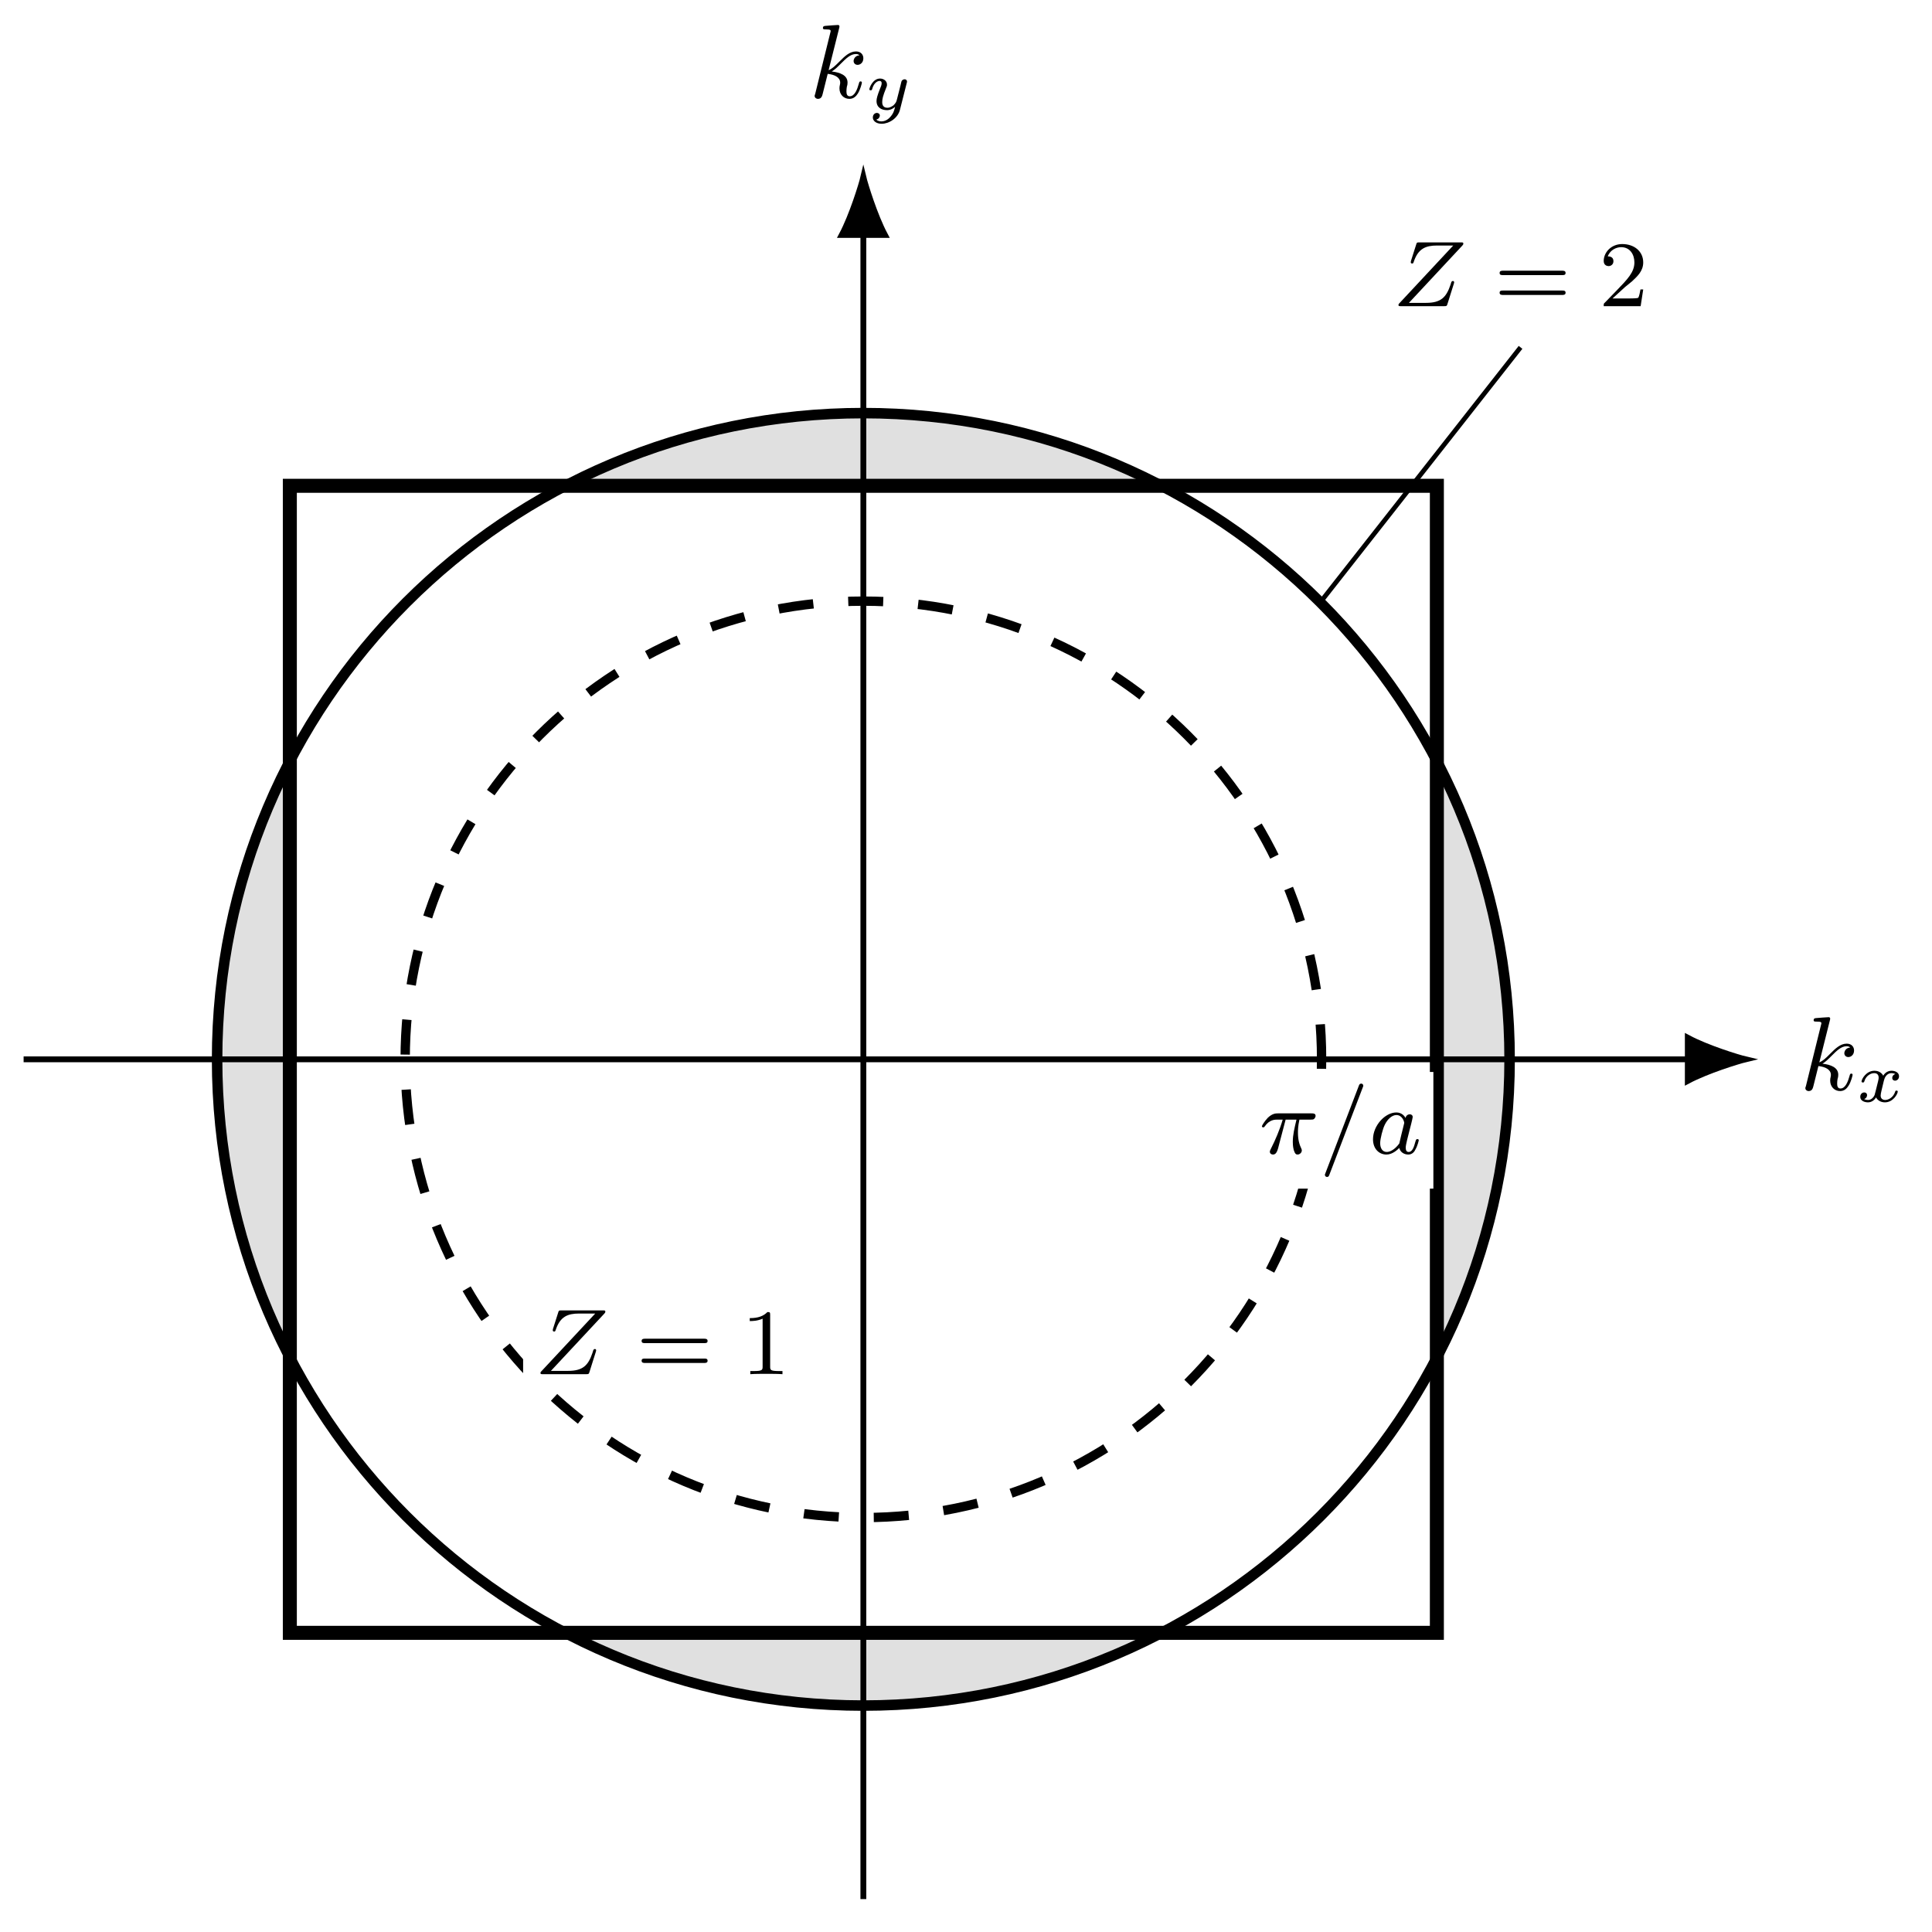
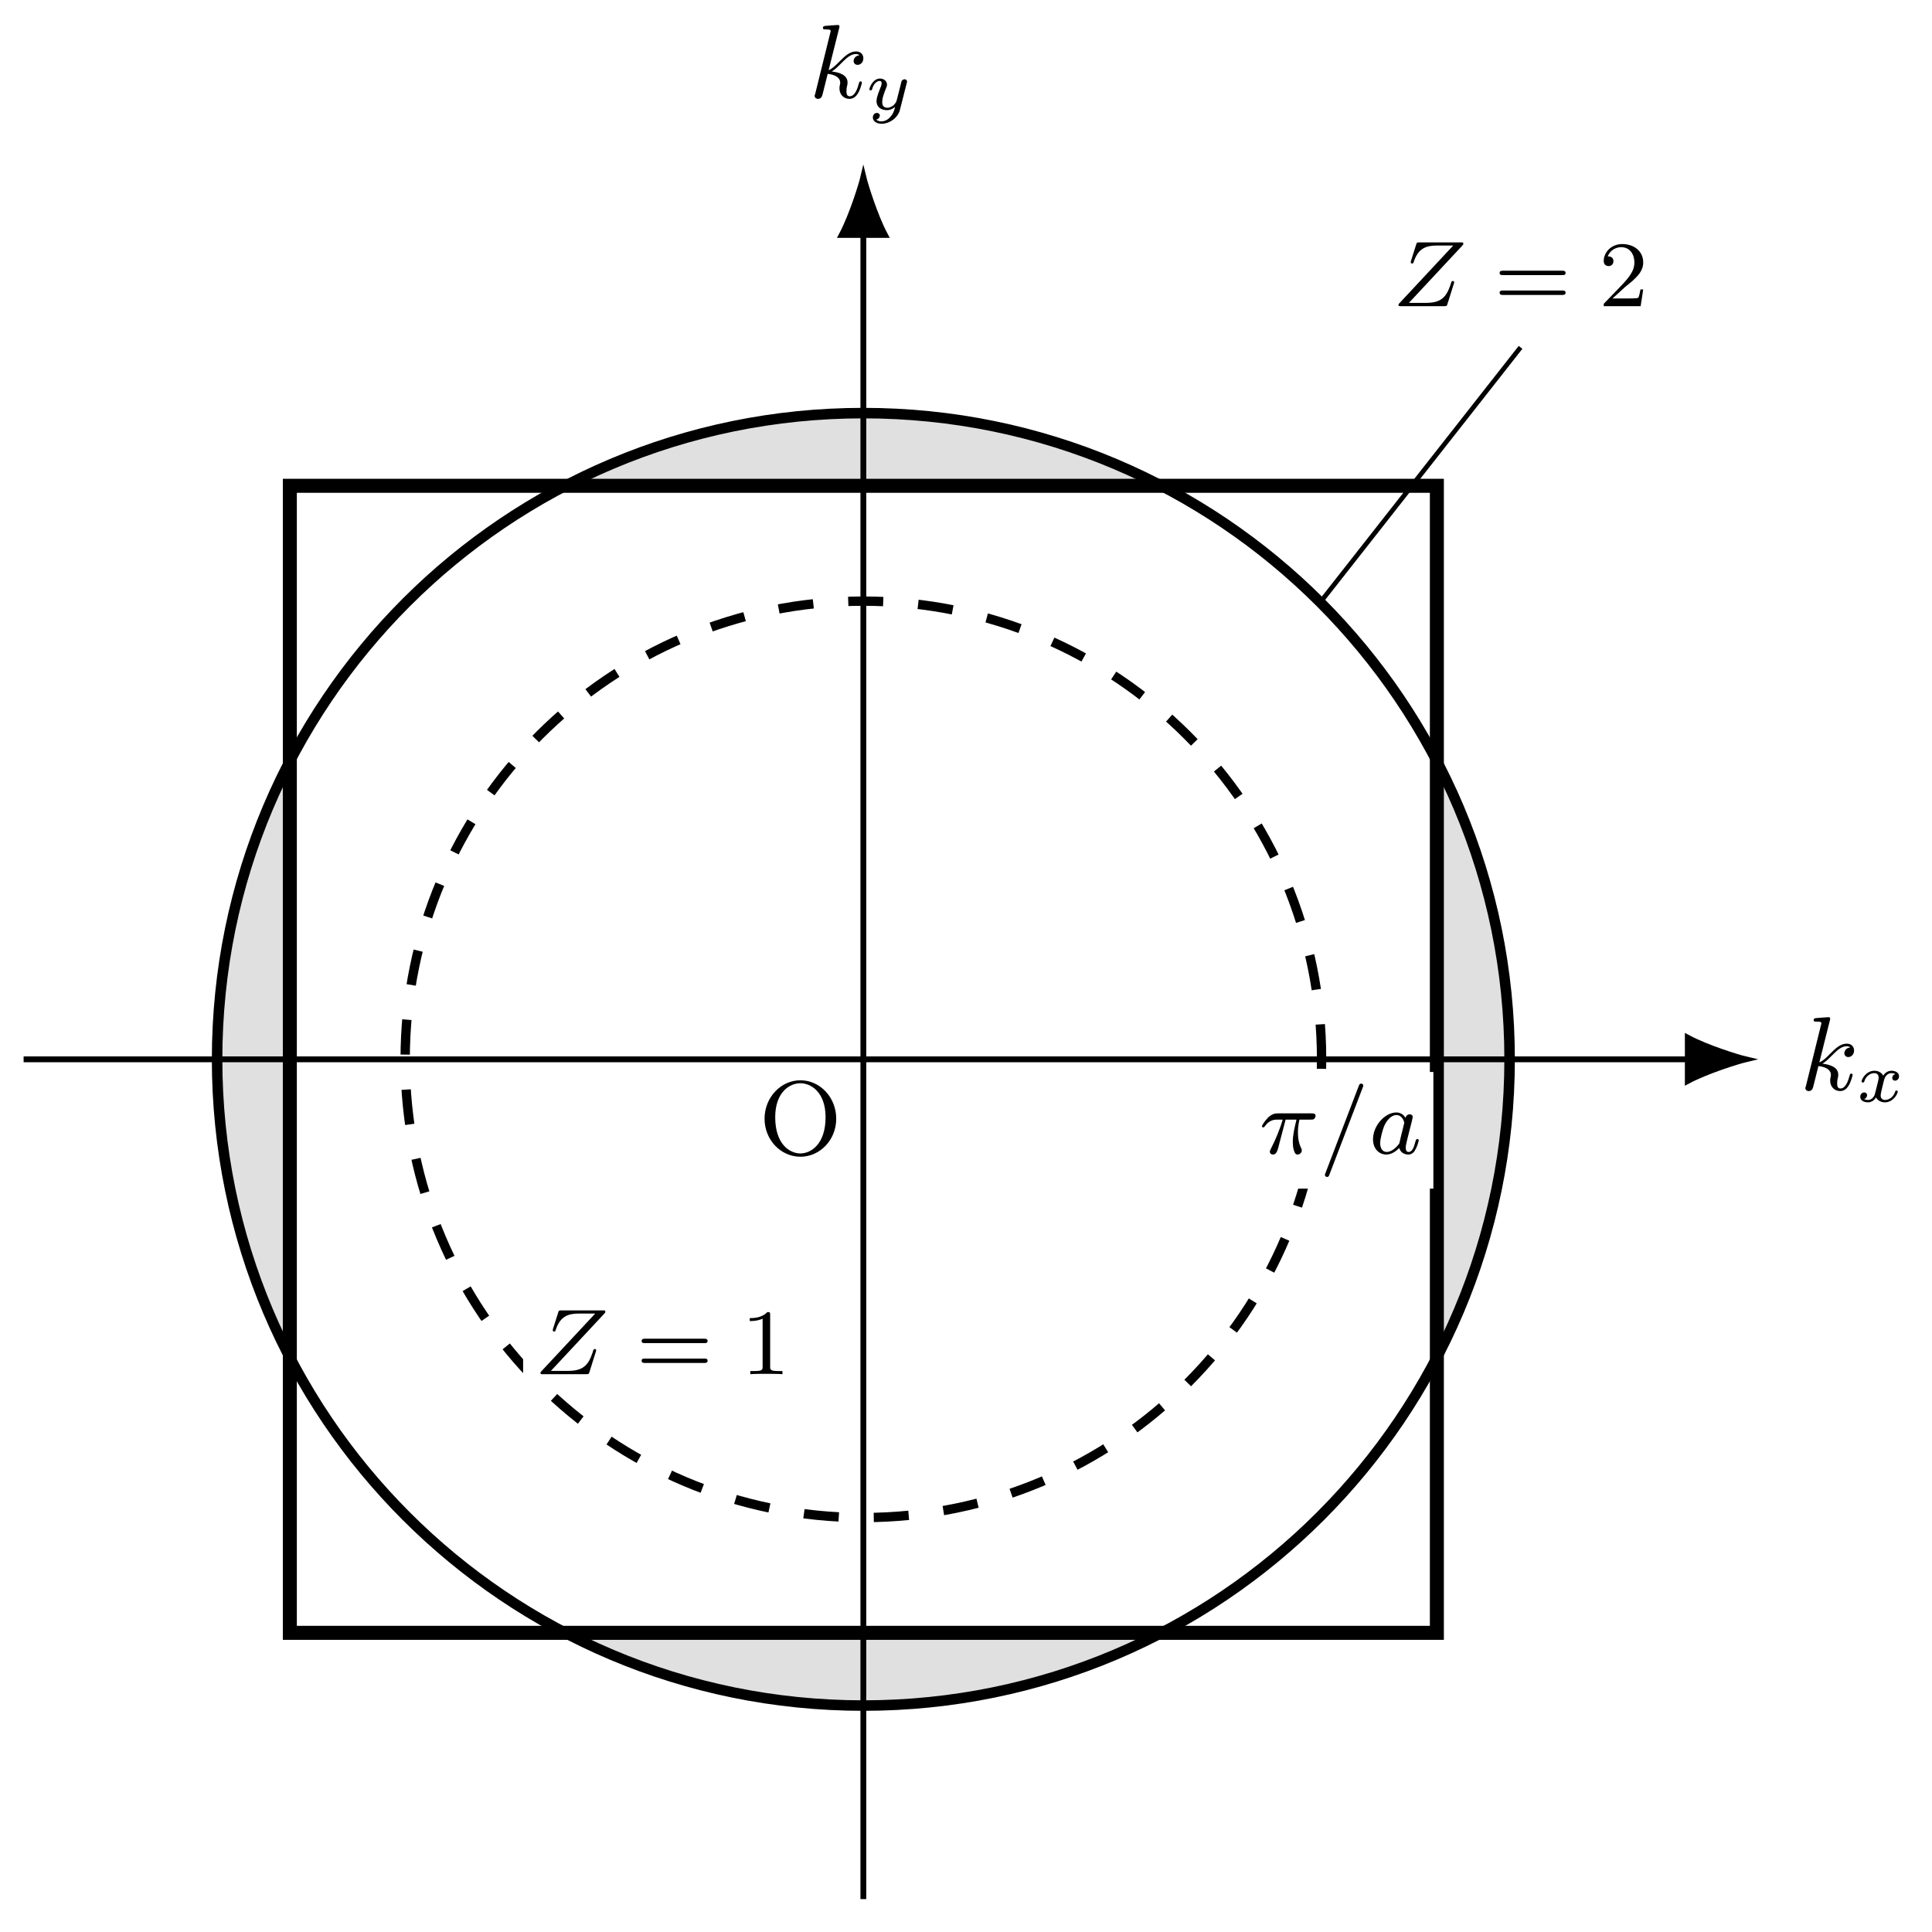
<svg xmlns="http://www.w3.org/2000/svg" xmlns:xlink="http://www.w3.org/1999/xlink" width="229.95pt" height="229.95pt" viewBox="0 0 164.25 164.25">
  <defs>
    <g>
      <g id="glyph-0-0">
        <path d="M 2.562 -5.891 C 2.594 -6.016 2.594 -6.031 2.594 -6.062 C 2.594 -6.141 2.547 -6.188 2.469 -6.188 C 2.344 -6.188 1.547 -6.125 1.375 -6.109 C 1.281 -6.094 1.188 -6.078 1.188 -5.938 C 1.188 -5.812 1.281 -5.812 1.422 -5.812 C 1.844 -5.812 1.844 -5.75 1.844 -5.672 C 1.844 -5.641 1.844 -5.625 1.797 -5.453 L 0.531 -0.328 C 0.484 -0.203 0.484 -0.188 0.484 -0.156 C 0.484 -0.016 0.609 0.094 0.766 0.094 C 1.062 0.094 1.125 -0.156 1.172 -0.344 L 1.594 -2.031 C 2.188 -1.969 2.656 -1.734 2.656 -1.281 C 2.656 -1.234 2.656 -1.203 2.625 -1.062 C 2.609 -1.031 2.594 -0.906 2.594 -0.797 C 2.594 -0.281 2.953 0.094 3.438 0.094 C 3.781 0.094 4 -0.109 4.156 -0.359 C 4.375 -0.703 4.5 -1.234 4.5 -1.281 C 4.5 -1.328 4.484 -1.391 4.391 -1.391 C 4.297 -1.391 4.281 -1.344 4.234 -1.172 C 4.109 -0.719 3.891 -0.125 3.469 -0.125 C 3.219 -0.125 3.188 -0.359 3.188 -0.547 C 3.188 -0.781 3.234 -1.016 3.25 -1.031 C 3.266 -1.078 3.281 -1.188 3.281 -1.297 C 3.281 -1.922 2.625 -2.156 1.938 -2.234 C 2.219 -2.406 2.406 -2.594 2.688 -2.875 C 3.156 -3.344 3.531 -3.719 4 -3.719 C 4.109 -3.719 4.219 -3.688 4.297 -3.609 C 3.891 -3.578 3.797 -3.25 3.797 -3.125 C 3.797 -2.953 3.922 -2.797 4.141 -2.797 C 4.344 -2.797 4.625 -2.969 4.625 -3.359 C 4.625 -3.656 4.422 -3.938 4 -3.938 C 3.453 -3.938 3.016 -3.5 2.641 -3.125 C 2.219 -2.703 2 -2.484 1.672 -2.344 Z M 2.562 -5.891 " />
      </g>
      <g id="glyph-1-0">
        <path d="M 3.359 -2.344 C 3.141 -2.281 3.094 -2.109 3.094 -2.016 C 3.094 -1.828 3.25 -1.781 3.328 -1.781 C 3.5 -1.781 3.672 -1.922 3.672 -2.156 C 3.672 -2.484 3.328 -2.625 3.031 -2.625 C 2.625 -2.625 2.391 -2.328 2.328 -2.203 C 2.25 -2.359 2.031 -2.625 1.578 -2.625 C 0.891 -2.625 0.484 -1.922 0.484 -1.703 C 0.484 -1.672 0.516 -1.625 0.594 -1.625 C 0.672 -1.625 0.703 -1.656 0.719 -1.719 C 0.859 -2.203 1.266 -2.422 1.562 -2.422 C 1.844 -2.422 1.938 -2.234 1.938 -2.047 C 1.938 -1.969 1.938 -1.922 1.891 -1.734 C 1.75 -1.172 1.625 -0.641 1.594 -0.562 C 1.5 -0.344 1.297 -0.141 1.047 -0.141 C 1 -0.141 0.844 -0.141 0.703 -0.219 C 0.938 -0.297 0.953 -0.5 0.953 -0.547 C 0.953 -0.703 0.844 -0.781 0.719 -0.781 C 0.547 -0.781 0.375 -0.656 0.375 -0.406 C 0.375 -0.062 0.75 0.062 1.031 0.062 C 1.375 0.062 1.609 -0.172 1.719 -0.359 C 1.844 -0.109 2.125 0.062 2.469 0.062 C 3.172 0.062 3.562 -0.656 3.562 -0.859 C 3.562 -0.875 3.562 -0.938 3.453 -0.938 C 3.375 -0.938 3.359 -0.906 3.344 -0.844 C 3.172 -0.328 2.75 -0.141 2.5 -0.141 C 2.266 -0.141 2.109 -0.266 2.109 -0.516 C 2.109 -0.625 2.141 -0.766 2.188 -0.969 L 2.375 -1.75 C 2.438 -1.969 2.469 -2.078 2.594 -2.219 C 2.672 -2.312 2.828 -2.422 3.016 -2.422 C 3.047 -2.422 3.219 -2.422 3.359 -2.344 Z M 3.359 -2.344 " />
      </g>
      <g id="glyph-1-1">
        <path d="M 3.547 -2.281 C 3.562 -2.328 3.562 -2.344 3.562 -2.375 C 3.562 -2.438 3.516 -2.562 3.359 -2.562 C 3.25 -2.562 3.156 -2.5 3.109 -2.422 C 3.078 -2.375 3.047 -2.188 3.016 -2.078 L 2.891 -1.578 L 2.703 -0.844 C 2.656 -0.672 2.641 -0.578 2.406 -0.344 C 2.328 -0.297 2.141 -0.141 1.891 -0.141 C 1.453 -0.141 1.453 -0.531 1.453 -0.625 C 1.453 -0.891 1.516 -1.156 1.781 -1.812 C 1.844 -1.953 1.859 -2 1.859 -2.109 C 1.859 -2.438 1.562 -2.625 1.266 -2.625 C 0.656 -2.625 0.359 -1.844 0.359 -1.703 C 0.359 -1.672 0.391 -1.625 0.469 -1.625 C 0.547 -1.625 0.578 -1.656 0.594 -1.719 C 0.75 -2.297 1.078 -2.422 1.234 -2.422 C 1.359 -2.422 1.406 -2.344 1.406 -2.219 C 1.406 -2.094 1.328 -1.891 1.25 -1.719 C 1.047 -1.203 0.969 -0.922 0.969 -0.719 C 0.969 -0.156 1.406 0.062 1.859 0.062 C 1.953 0.062 2.219 0.062 2.547 -0.219 C 2.469 0.109 2.406 0.344 2.125 0.656 C 2.016 0.781 1.75 1.016 1.391 1.016 C 1.344 1.016 1.078 1.016 0.953 0.859 C 1.203 0.812 1.25 0.578 1.25 0.531 C 1.25 0.359 1.109 0.297 1 0.297 C 0.844 0.297 0.656 0.422 0.656 0.688 C 0.656 0.969 0.938 1.219 1.406 1.219 C 2.031 1.219 2.797 0.75 2.969 0 Z M 3.547 -2.281 " />
      </g>
      <g id="glyph-2-0">
+         <path d="M 6.609 -3.031 C 6.609 -4.844 5.234 -6.297 3.562 -6.297 C 1.891 -6.297 0.516 -4.828 0.516 -3.031 C 0.516 -1.219 1.906 0.203 3.562 0.203 C 5.219 0.203 6.609 -1.219 6.609 -3.031 Z M 5.703 -3.156 C 5.703 -0.859 4.453 -0.078 3.562 -0.078 C 2.656 -0.078 1.422 -0.859 1.422 -3.156 C 1.422 -5.328 2.688 -6.047 3.562 -6.047 C 4.422 -6.047 5.703 -5.328 5.703 -3.156 Z M 5.703 -3.156 " />
+       </g>
+       <g id="glyph-3-0">
        <path d="M 2.25 -2.891 L 3.172 -2.891 C 3 -2.172 2.859 -1.594 2.859 -1 C 2.859 -0.938 2.859 -0.609 2.938 -0.312 C 3.047 0.016 3.125 0.078 3.266 0.078 C 3.438 0.078 3.625 -0.078 3.625 -0.266 C 3.625 -0.312 3.625 -0.328 3.594 -0.406 C 3.422 -0.766 3.297 -1.156 3.297 -1.797 C 3.297 -1.984 3.297 -2.312 3.422 -2.891 L 4.375 -2.891 C 4.516 -2.891 4.594 -2.891 4.672 -2.953 C 4.766 -3.047 4.797 -3.156 4.797 -3.203 C 4.797 -3.422 4.594 -3.422 4.453 -3.422 L 1.594 -3.422 C 1.422 -3.422 1.125 -3.422 0.734 -3.047 C 0.453 -2.75 0.234 -2.391 0.234 -2.328 C 0.234 -2.266 0.281 -2.234 0.344 -2.234 C 0.422 -2.234 0.438 -2.266 0.484 -2.328 C 0.875 -2.891 1.344 -2.891 1.531 -2.891 L 2 -2.891 C 1.766 -2.062 1.344 -1.094 1.047 -0.516 C 0.984 -0.391 0.906 -0.234 0.906 -0.172 C 0.906 0 1.047 0.078 1.172 0.078 C 1.469 0.078 1.562 -0.219 1.719 -0.875 Z M 2.25 -2.891 " />
      </g>
-       <g id="glyph-2-1">
+       <g id="glyph-3-1">
        <path d="M 3.688 -5.625 C 3.734 -5.734 3.734 -5.75 3.734 -5.766 C 3.734 -5.875 3.656 -5.953 3.562 -5.953 C 3.422 -5.953 3.391 -5.859 3.359 -5.781 L 0.516 1.656 C 0.469 1.766 0.469 1.781 0.469 1.797 C 0.469 1.906 0.547 1.984 0.656 1.984 C 0.781 1.984 0.812 1.891 0.844 1.812 Z M 3.688 -5.625 " />
      </g>
-       <g id="glyph-2-2">
+       <g id="glyph-3-2">
        <path d="M 3.109 -3.031 C 3.047 -3.156 2.812 -3.5 2.328 -3.5 C 1.375 -3.5 0.344 -2.391 0.344 -1.219 C 0.344 -0.391 0.875 0.078 1.484 0.078 C 2 0.078 2.422 -0.328 2.578 -0.484 C 2.719 0.062 3.25 0.078 3.344 0.078 C 3.719 0.078 3.891 -0.219 3.953 -0.359 C 4.125 -0.641 4.234 -1.109 4.234 -1.141 C 4.234 -1.188 4.203 -1.234 4.109 -1.234 C 4.016 -1.234 4 -1.188 3.938 -0.984 C 3.828 -0.562 3.688 -0.141 3.375 -0.141 C 3.188 -0.141 3.125 -0.297 3.125 -0.516 C 3.125 -0.656 3.188 -0.922 3.234 -1.125 C 3.281 -1.312 3.406 -1.797 3.438 -1.938 L 3.594 -2.547 C 3.641 -2.734 3.719 -3.062 3.719 -3.109 C 3.719 -3.281 3.578 -3.344 3.469 -3.344 C 3.344 -3.344 3.156 -3.266 3.109 -3.031 Z M 2.578 -0.859 C 2.172 -0.312 1.766 -0.141 1.516 -0.141 C 1.141 -0.141 0.953 -0.469 0.953 -0.891 C 0.953 -1.266 1.172 -2.109 1.344 -2.453 C 1.578 -2.938 1.969 -3.281 2.328 -3.281 C 2.844 -3.281 3 -2.703 3 -2.609 C 3 -2.578 2.797 -1.797 2.75 -1.594 C 2.656 -1.219 2.656 -1.203 2.578 -0.859 Z M 2.578 -0.859 " />
      </g>
-       <g id="glyph-2-3">
+       <g id="glyph-3-3">
        <path d="M 5.891 -5.125 C 5.953 -5.188 6 -5.234 6 -5.328 C 6 -5.422 5.938 -5.422 5.781 -5.422 L 2.25 -5.422 C 2.047 -5.422 2.047 -5.406 2 -5.266 L 1.547 -3.844 C 1.547 -3.812 1.531 -3.766 1.531 -3.734 C 1.531 -3.719 1.531 -3.625 1.641 -3.625 C 1.734 -3.625 1.75 -3.656 1.797 -3.812 C 2.172 -4.891 2.797 -5.156 3.766 -5.156 L 5.141 -5.156 L 0.609 -0.297 C 0.547 -0.234 0.484 -0.188 0.484 -0.094 C 0.484 0 0.562 0 0.703 0 L 4.375 0 C 4.578 0 4.594 -0.016 4.641 -0.156 L 5.188 -1.891 C 5.219 -2 5.219 -2.016 5.219 -2.031 C 5.219 -2.031 5.219 -2.141 5.109 -2.141 C 5.062 -2.141 5.031 -2.109 5.031 -2.109 C 5.016 -2.094 5 -2.078 4.984 -2.062 C 4.969 -2.016 4.969 -2 4.906 -1.812 C 4.547 -0.75 4.094 -0.281 2.828 -0.281 L 1.375 -0.281 Z M 5.891 -5.125 " />
      </g>
-       <g id="glyph-3-0">
+       <g id="glyph-4-0">
        <path d="M 5.797 -2.641 C 5.922 -2.641 6.078 -2.641 6.078 -2.828 C 6.078 -3.016 5.891 -3.016 5.766 -3.016 L 0.781 -3.016 C 0.656 -3.016 0.469 -3.016 0.469 -2.828 C 0.469 -2.641 0.625 -2.641 0.75 -2.641 Z M 5.766 -0.953 C 5.891 -0.953 6.078 -0.953 6.078 -1.141 C 6.078 -1.328 5.922 -1.328 5.797 -1.328 L 0.75 -1.328 C 0.625 -1.328 0.469 -1.328 0.469 -1.141 C 0.469 -0.953 0.656 -0.953 0.781 -0.953 Z M 5.766 -0.953 " />
      </g>
-       <g id="glyph-3-1">
+       <g id="glyph-4-1">
        <path d="M 2.5 -5.062 C 2.5 -5.266 2.469 -5.281 2.266 -5.281 C 1.938 -4.953 1.516 -4.766 0.766 -4.766 L 0.766 -4.516 C 0.969 -4.516 1.406 -4.516 1.859 -4.719 L 1.859 -0.656 C 1.859 -0.359 1.844 -0.266 1.094 -0.266 L 0.812 -0.266 L 0.812 0 C 1.141 -0.031 1.812 -0.031 2.172 -0.031 C 2.531 -0.031 3.219 -0.031 3.547 0 L 3.547 -0.266 L 3.266 -0.266 C 2.516 -0.266 2.5 -0.359 2.5 -0.656 Z M 2.5 -5.062 " />
      </g>
-       <g id="glyph-3-2">
+       <g id="glyph-4-2">
        <path d="M 2.234 -1.625 C 2.359 -1.734 2.703 -2 2.828 -2.109 C 3.312 -2.562 3.781 -3 3.781 -3.719 C 3.781 -4.672 3 -5.281 2 -5.281 C 1.047 -5.281 0.422 -4.562 0.422 -3.844 C 0.422 -3.453 0.734 -3.406 0.844 -3.406 C 1.016 -3.406 1.25 -3.531 1.25 -3.828 C 1.25 -4.234 0.859 -4.234 0.766 -4.234 C 0.984 -4.812 1.531 -5.016 1.906 -5.016 C 2.656 -5.016 3.031 -4.391 3.031 -3.719 C 3.031 -2.891 2.453 -2.297 1.516 -1.328 L 0.516 -0.297 C 0.422 -0.219 0.422 -0.203 0.422 0 L 3.562 0 L 3.781 -1.422 L 3.547 -1.422 C 3.516 -1.266 3.453 -0.859 3.359 -0.719 C 3.312 -0.656 2.703 -0.656 2.578 -0.656 L 1.172 -0.656 Z M 2.234 -1.625 " />
      </g>
    </g>
    <clipPath id="clip-0">
      <path clip-rule="nonzero" d="M 18 35 L 129 35 L 129 145 L 18 145 Z M 18 35 " />
    </clipPath>
    <clipPath id="clip-1">
      <path clip-rule="nonzero" d="M 128.34 90.059 C 128.34 59.715 103.742 35.121 73.398 35.121 C 43.055 35.121 18.457 59.715 18.457 90.059 C 18.457 120.402 43.055 145 73.398 145 C 103.742 145 128.34 120.402 128.34 90.059 Z M 128.34 90.059 " />
    </clipPath>
  </defs>
  <g clip-path="url(#clip-0)">
    <g clip-path="url(#clip-1)">
      <path fill-rule="evenodd" fill="rgb(87.999%, 87.999%, 87.999%)" fill-opacity="1" d="M -19.723 183.18 L -19.723 -3.059 L 166.52 -3.059 L 166.52 183.18 Z M 24.641 138.816 L 24.641 41.301 L 122.156 41.301 L 122.156 138.816 Z M 24.641 138.816 " />
    </g>
  </g>
  <path fill="none" stroke-width="1.196" stroke-linecap="butt" stroke-linejoin="miter" stroke="rgb(0%, 0%, 0%)" stroke-opacity="1" stroke-miterlimit="10" d="M -48.981 -48.979 L -48.981 48.982 L 48.98 48.982 L 48.98 -48.979 Z M -48.981 -48.979 " transform="matrix(0.995455, 0, 0, -0.995455, 73.39884, 90.05977)" />
  <path fill="none" stroke-width="0.797" stroke-linecap="butt" stroke-linejoin="miter" stroke="rgb(0%, 0%, 0%)" stroke-opacity="1" stroke-dasharray="2.989 2.989" stroke-miterlimit="10" d="M 39.135 0.001 C 39.135 21.611 21.613 39.132 -0 39.132 C -21.614 39.132 -39.131 21.611 -39.131 0.001 C -39.131 -21.613 -21.614 -39.134 -0 -39.134 C 21.613 -39.134 39.135 -21.613 39.135 0.001 Z M 39.135 0.001 " transform="matrix(0.995455, 0, 0, -0.995455, 73.39884, 90.05977)" />
  <path fill="none" stroke-width="0.897" stroke-linecap="butt" stroke-linejoin="miter" stroke="rgb(0%, 0%, 0%)" stroke-opacity="1" stroke-miterlimit="10" d="M 55.192 0.001 C 55.192 30.483 30.482 55.19 -0 55.19 C -30.483 55.19 -55.193 30.483 -55.193 0.001 C -55.193 -30.481 -30.483 -55.191 -0 -55.191 C 30.482 -55.191 55.192 -30.481 55.192 0.001 Z M 55.192 0.001 " transform="matrix(0.995455, 0, 0, -0.995455, 73.39884, 90.05977)" />
  <path fill="none" stroke-width="0.498" stroke-linecap="butt" stroke-linejoin="miter" stroke="rgb(0%, 0%, 0%)" stroke-opacity="1" stroke-miterlimit="10" d="M -71.717 0.001 L 70.409 0.001 " transform="matrix(0.995455, 0, 0, -0.995455, 73.39884, 90.05977)" />
  <path fill-rule="nonzero" fill="rgb(0%, 0%, 0%)" fill-opacity="1" stroke-width="0.498" stroke-linecap="butt" stroke-linejoin="miter" stroke="rgb(0%, 0%, 0%)" stroke-opacity="1" stroke-miterlimit="10" d="M 4.93 0.001 C 4.326 0.142 1.662 0.955 0.002 1.842 L 0.002 -1.839 C 1.662 -0.956 4.326 -0.144 4.93 0.001 Z M 4.93 0.001 " transform="matrix(0.995455, 0, 0, -0.995455, 143.4866, 90.05977)" />
  <g fill="rgb(0%, 0%, 0%)" fill-opacity="1">
    <use xlink:href="#glyph-0-0" x="152.999" y="92.664" />
  </g>
  <g fill="rgb(0%, 0%, 0%)" fill-opacity="1">
    <use xlink:href="#glyph-1-0" x="157.776" y="93.655" />
  </g>
  <path fill="none" stroke-width="0.498" stroke-linecap="butt" stroke-linejoin="miter" stroke="rgb(0%, 0%, 0%)" stroke-opacity="1" stroke-miterlimit="10" d="M -0 -71.719 L -0 70.407 " transform="matrix(0.995455, 0, 0, -0.995455, 73.39884, 90.05977)" />
  <path fill-rule="nonzero" fill="rgb(0%, 0%, 0%)" fill-opacity="1" stroke-width="0.498" stroke-linecap="butt" stroke-linejoin="miter" stroke="rgb(0%, 0%, 0%)" stroke-opacity="1" stroke-miterlimit="10" d="M 4.932 0 C 4.324 0.142 1.663 0.958 -0.001 1.841 L -0.001 -1.84 C 1.663 -0.957 4.324 -0.145 4.932 0 Z M 4.932 0 " transform="matrix(0, -0.995455, -0.995455, 0, 73.39884, 19.97204)" />
  <g fill="rgb(0%, 0%, 0%)" fill-opacity="1">
    <use xlink:href="#glyph-0-0" x="68.773" y="8.311" />
  </g>
  <g fill="rgb(0%, 0%, 0%)" fill-opacity="1">
    <use xlink:href="#glyph-1-1" x="73.549" y="9.303" />
  </g>
+   <g fill="rgb(0%, 0%, 0%)" fill-opacity="1">
+     <use xlink:href="#glyph-2-0" x="64.483" y="98.138" />
+   </g>
  <path fill-rule="nonzero" fill="rgb(100%, 100%, 100%)" fill-opacity="1" d="M 106.059 101.051 L 121.859 101.051 L 121.859 91.133 L 106.059 91.133 Z M 106.059 101.051 " />
  <g fill="rgb(0%, 0%, 0%)" fill-opacity="1">
-     <use xlink:href="#glyph-2-0" x="107.049" y="98.076" />
+     <use xlink:href="#glyph-3-0" x="107.049" y="98.076" />
  </g>
  <g fill="rgb(0%, 0%, 0%)" fill-opacity="1">
-     <use xlink:href="#glyph-2-1" x="112.167" y="98.076" />
-     <use xlink:href="#glyph-2-2" x="116.383" y="98.076" />
+     <use xlink:href="#glyph-3-1" x="112.167" y="98.076" />
+     <use xlink:href="#glyph-3-2" x="116.383" y="98.076" />
  </g>
  <path fill-rule="nonzero" fill="rgb(100%, 100%, 100%)" fill-opacity="1" d="M 44.473 117.816 L 68.184 117.816 L 68.184 110.414 L 44.473 110.414 Z M 44.473 117.816 " />
  <g fill="rgb(0%, 0%, 0%)" fill-opacity="1">
-     <use xlink:href="#glyph-2-3" x="45.463" y="116.827" />
+     <use xlink:href="#glyph-3-3" x="45.463" y="116.827" />
  </g>
  <g fill="rgb(0%, 0%, 0%)" fill-opacity="1">
-     <use xlink:href="#glyph-3-0" x="54.078" y="116.827" />
+     <use xlink:href="#glyph-4-0" x="54.078" y="116.827" />
  </g>
  <g fill="rgb(0%, 0%, 0%)" fill-opacity="1">
-     <use xlink:href="#glyph-3-1" x="62.975" y="116.827" />
+     <use xlink:href="#glyph-4-1" x="62.975" y="116.827" />
  </g>
  <path fill="none" stroke-width="0.399" stroke-linecap="butt" stroke-linejoin="miter" stroke="rgb(0%, 0%, 0%)" stroke-opacity="1" stroke-miterlimit="10" d="M 38.978 38.975 L 56.126 60.805 " transform="matrix(0.995455, 0, 0, -0.995455, 73.39884, 90.05977)" />
  <g fill="rgb(0%, 0%, 0%)" fill-opacity="1">
-     <use xlink:href="#glyph-2-3" x="118.406" y="26.029" />
+     <use xlink:href="#glyph-3-3" x="118.406" y="26.029" />
  </g>
  <g fill="rgb(0%, 0%, 0%)" fill-opacity="1">
-     <use xlink:href="#glyph-3-0" x="127.021" y="26.029" />
+     <use xlink:href="#glyph-4-0" x="127.021" y="26.029" />
  </g>
  <g fill="rgb(0%, 0%, 0%)" fill-opacity="1">
-     <use xlink:href="#glyph-3-2" x="135.918" y="26.029" />
+     <use xlink:href="#glyph-4-2" x="135.918" y="26.029" />
  </g>
</svg>
